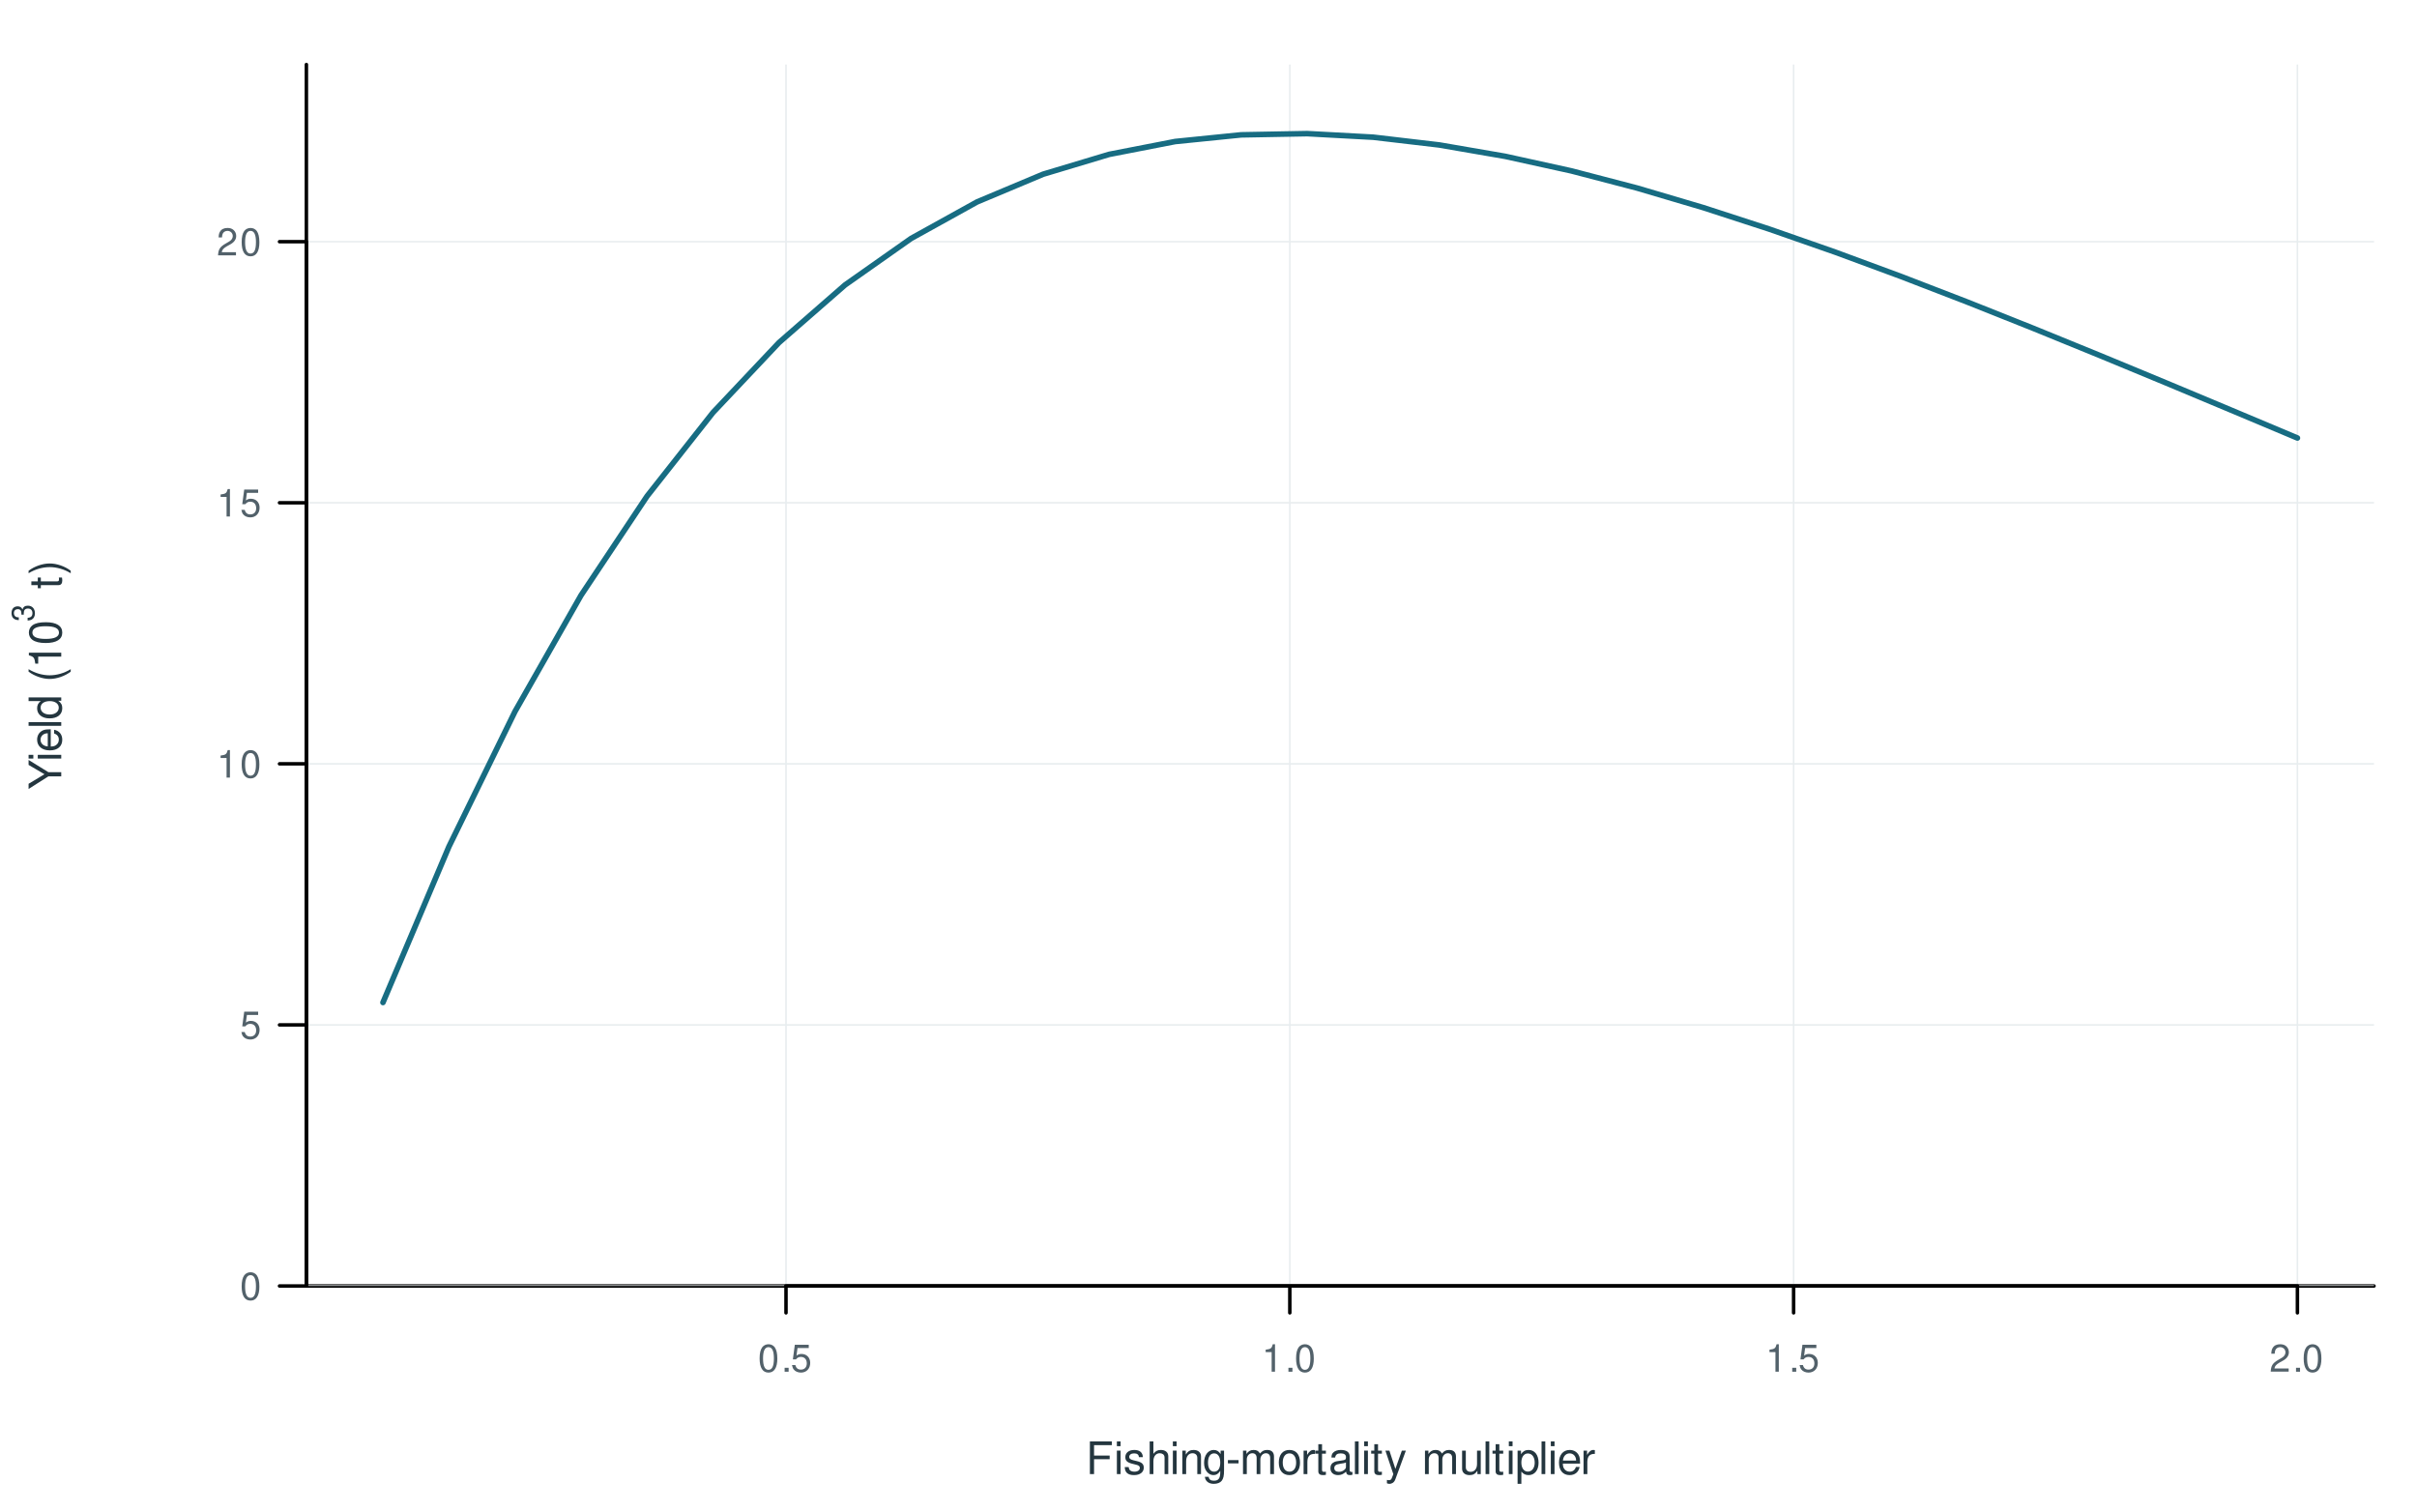
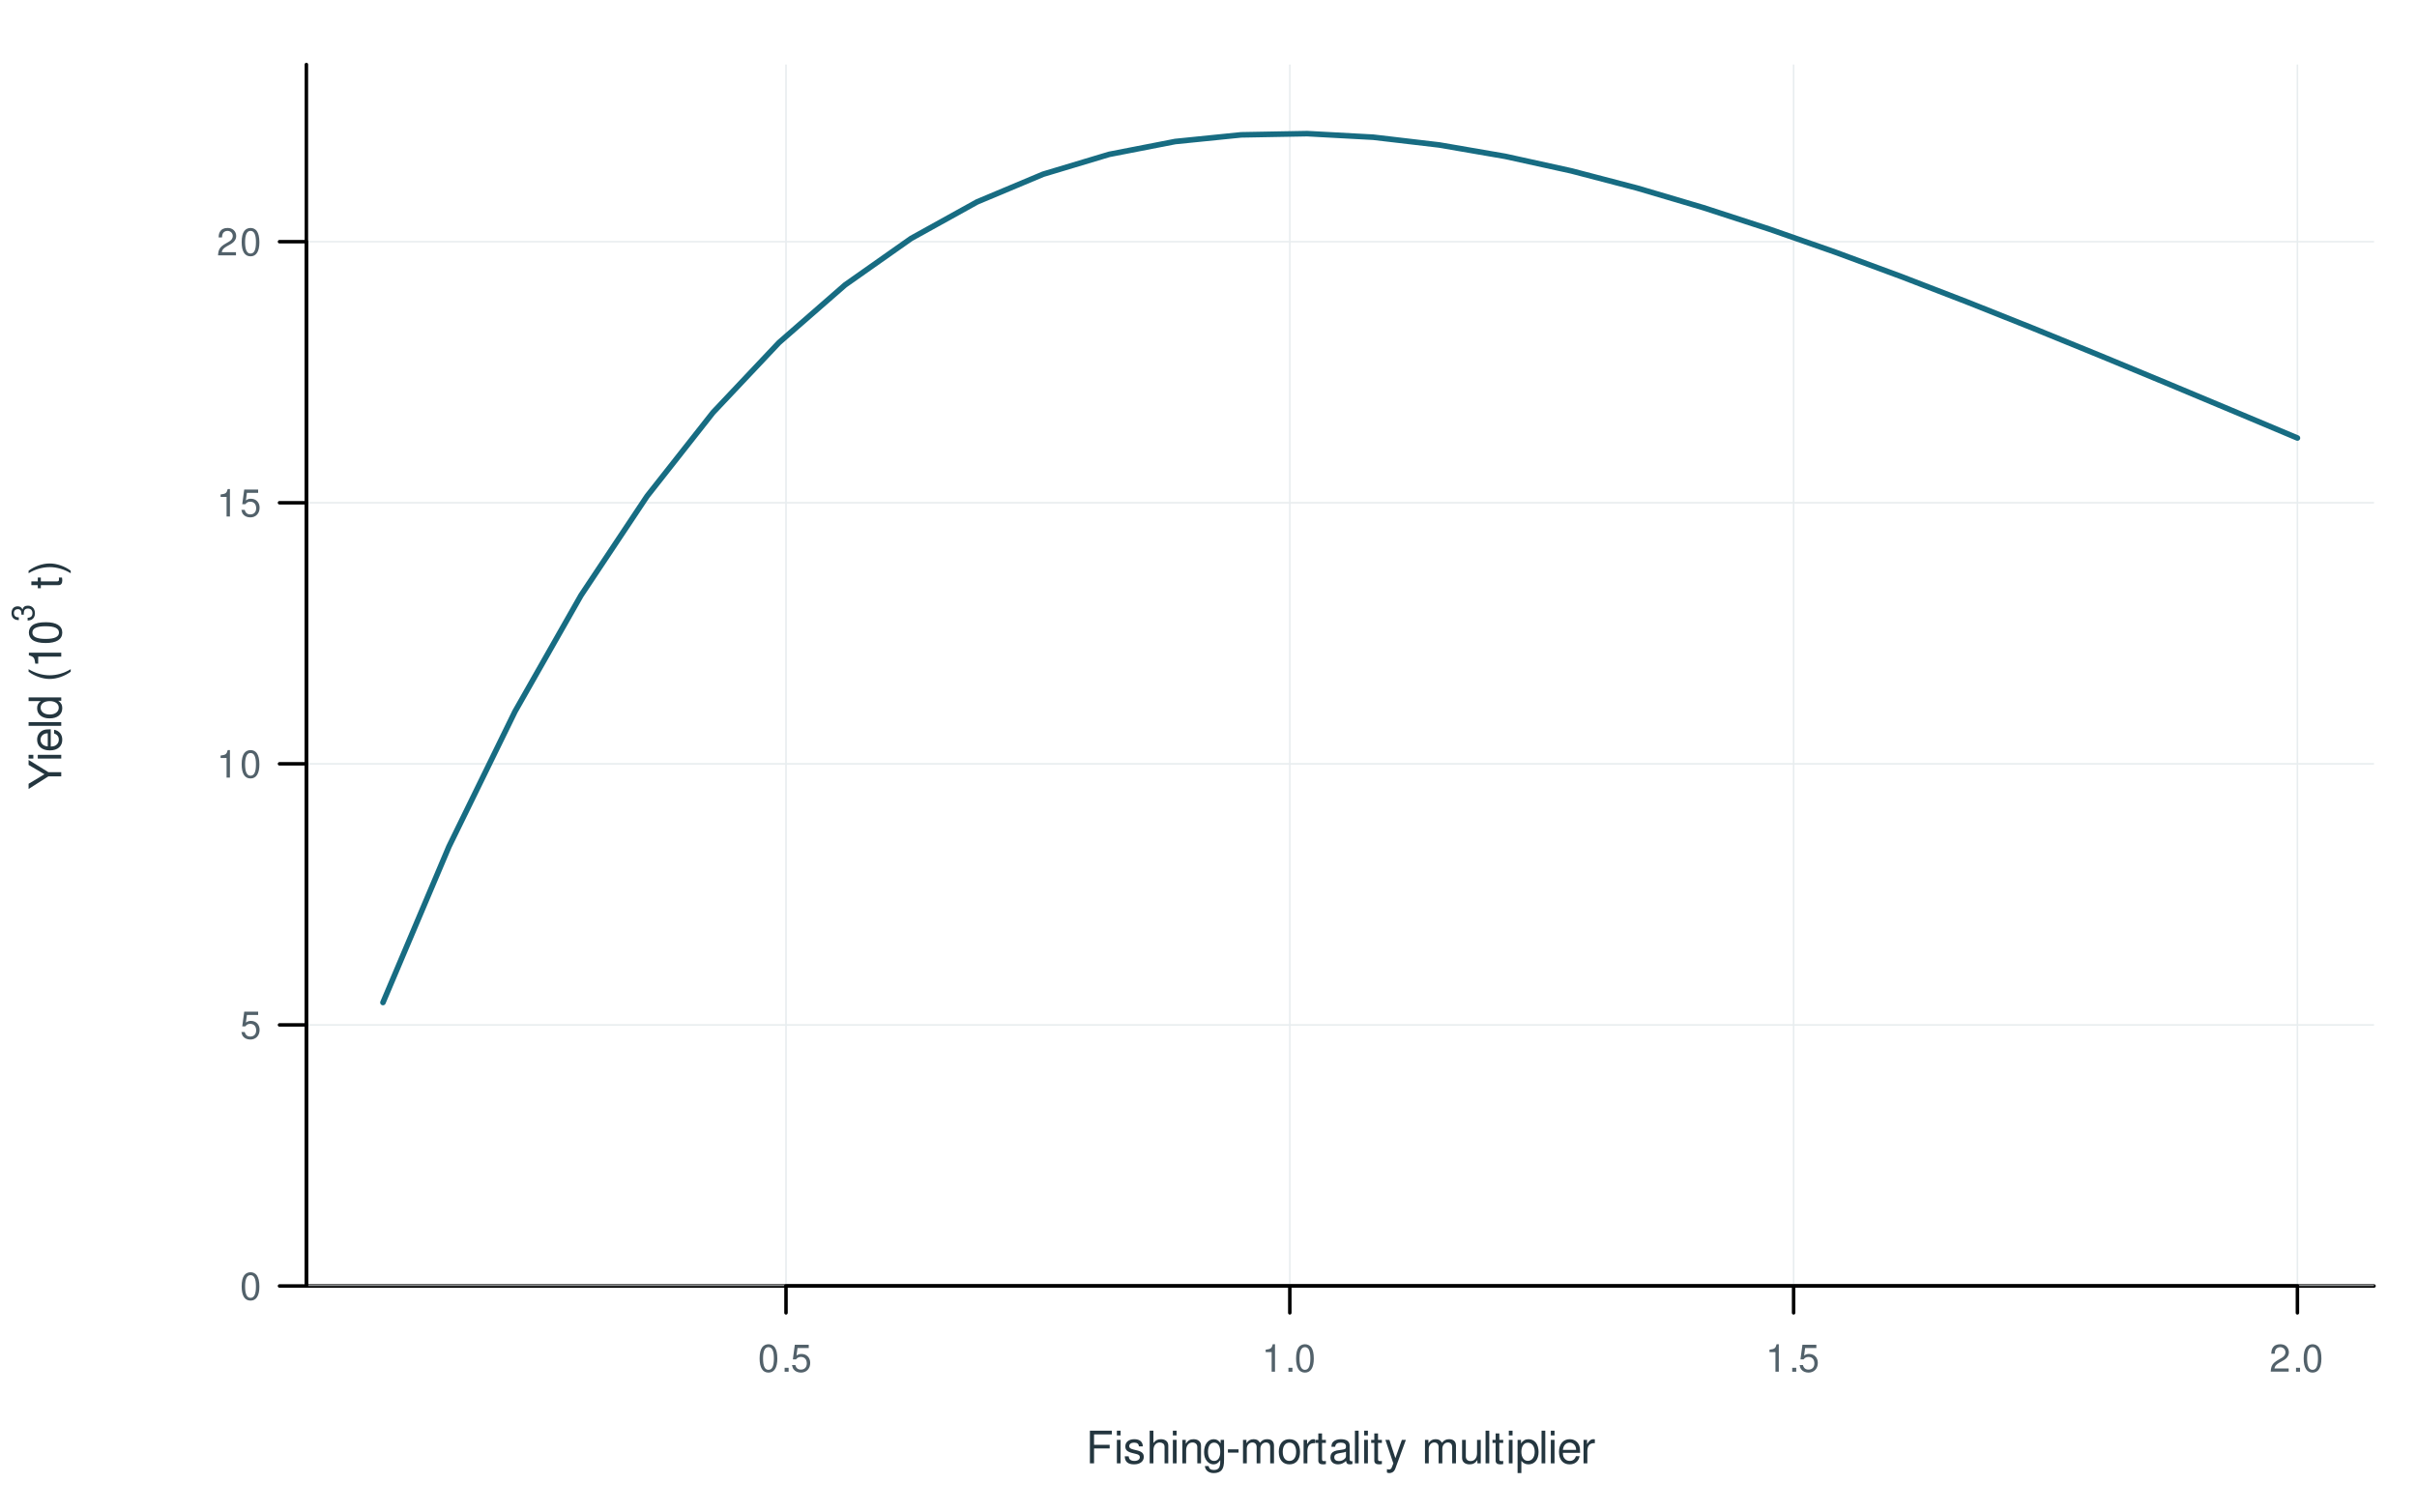
<svg xmlns="http://www.w3.org/2000/svg" xmlns:xlink="http://www.w3.org/1999/xlink" width="518pt" height="324pt" viewBox="0 0 518 324" version="1.1">
  <defs>
    <g>
      <symbol overflow="visible" id="glyph0-0">
        <path style="stroke:none;" d="" />
      </symbol>
      <symbol overflow="visible" id="glyph0-1">
        <path style="stroke:none;" d="M 2.25 -5.891 C 1.703 -5.891 1.219 -5.656 0.906 -5.25 C 0.531 -4.734 0.344 -3.953 0.344 -2.859 C 0.344 -0.859 1 0.188 2.25 0.188 C 3.469 0.188 4.141 -0.859 4.141 -2.812 C 4.141 -3.953 3.953 -4.719 3.578 -5.25 C 3.266 -5.656 2.797 -5.891 2.25 -5.891 Z M 2.25 -5.266 C 3.016 -5.266 3.406 -4.469 3.406 -2.875 C 3.406 -1.188 3.031 -0.406 2.234 -0.406 C 1.469 -0.406 1.078 -1.219 1.078 -2.844 C 1.078 -4.469 1.469 -5.266 2.25 -5.266 Z M 2.25 -5.266 " />
      </symbol>
      <symbol overflow="visible" id="glyph0-2">
        <path style="stroke:none;" d="M 1.562 -0.844 L 0.703 -0.844 L 0.703 0 L 1.562 0 Z M 1.562 -0.844 " />
      </symbol>
      <symbol overflow="visible" id="glyph0-3">
        <path style="stroke:none;" d="M 3.875 -5.781 L 0.891 -5.781 L 0.469 -2.641 L 1.125 -2.641 C 1.453 -3.031 1.734 -3.172 2.188 -3.172 C 2.969 -3.172 3.453 -2.641 3.453 -1.781 C 3.453 -0.953 2.969 -0.453 2.188 -0.453 C 1.562 -0.453 1.172 -0.766 1 -1.422 L 0.281 -1.422 C 0.391 -0.953 0.469 -0.719 0.641 -0.5 C 0.969 -0.062 1.547 0.188 2.203 0.188 C 3.375 0.188 4.188 -0.656 4.188 -1.891 C 4.188 -3.031 3.422 -3.812 2.312 -3.812 C 1.906 -3.812 1.578 -3.703 1.25 -3.453 L 1.469 -5.078 L 3.875 -5.078 Z M 3.875 -5.781 " />
      </symbol>
      <symbol overflow="visible" id="glyph0-4">
        <path style="stroke:none;" d="M 2.109 -4.203 L 2.109 0 L 2.828 0 L 2.828 -5.891 L 2.359 -5.891 C 2.109 -4.984 1.938 -4.875 0.828 -4.719 L 0.828 -4.203 Z M 2.109 -4.203 " />
      </symbol>
      <symbol overflow="visible" id="glyph0-5">
        <path style="stroke:none;" d="M 4.125 -0.703 L 1.078 -0.703 C 1.156 -1.203 1.422 -1.516 2.125 -1.938 L 2.938 -2.391 C 3.75 -2.844 4.172 -3.453 4.172 -4.172 C 4.172 -4.672 3.969 -5.125 3.625 -5.438 C 3.281 -5.75 2.859 -5.891 2.312 -5.891 C 1.578 -5.891 1.031 -5.641 0.719 -5.125 C 0.516 -4.828 0.422 -4.453 0.406 -3.859 L 1.125 -3.859 C 1.156 -4.25 1.203 -4.5 1.297 -4.688 C 1.484 -5.047 1.859 -5.266 2.297 -5.266 C 2.938 -5.266 3.438 -4.797 3.438 -4.156 C 3.438 -3.688 3.172 -3.281 2.656 -2.984 L 1.906 -2.547 C 0.688 -1.844 0.344 -1.297 0.281 -0.016 L 4.125 -0.016 Z M 4.125 -0.703 " />
      </symbol>
      <symbol overflow="visible" id="glyph1-0">
        <path style="stroke:none;" d="" />
      </symbol>
      <symbol overflow="visible" id="glyph1-1">
        <path style="stroke:none;" d="M 1.75 -3.188 L 5.094 -3.188 L 5.094 -3.969 L 1.75 -3.969 L 1.75 -6.203 L 5.562 -6.203 L 5.562 -7 L 0.859 -7 L 0.859 0 L 1.75 0 Z M 1.75 -3.188 " />
      </symbol>
      <symbol overflow="visible" id="glyph1-2">
        <path style="stroke:none;" d="M 1.438 -5.031 L 0.641 -5.031 L 0.641 0 L 1.438 0 Z M 1.438 -7 L 0.641 -7 L 0.641 -5.984 L 1.438 -5.984 Z M 1.438 -7 " />
      </symbol>
      <symbol overflow="visible" id="glyph1-3">
        <path style="stroke:none;" d="M 4.203 -3.625 C 4.188 -4.609 3.547 -5.172 2.375 -5.172 C 1.203 -5.172 0.453 -4.562 0.453 -3.641 C 0.453 -2.844 0.859 -2.469 2.047 -2.188 L 2.797 -2 C 3.344 -1.875 3.562 -1.672 3.562 -1.312 C 3.562 -0.828 3.094 -0.516 2.391 -0.516 C 1.969 -0.516 1.609 -0.641 1.406 -0.859 C 1.281 -1 1.219 -1.141 1.172 -1.5 L 0.328 -1.5 C 0.359 -0.328 1.016 0.219 2.328 0.219 C 3.594 0.219 4.406 -0.406 4.406 -1.375 C 4.406 -2.125 3.984 -2.531 2.984 -2.766 L 2.219 -2.953 C 1.562 -3.109 1.281 -3.312 1.281 -3.672 C 1.281 -4.141 1.703 -4.438 2.344 -4.438 C 3 -4.438 3.344 -4.156 3.359 -3.625 Z M 4.203 -3.625 " />
      </symbol>
      <symbol overflow="visible" id="glyph1-4">
        <path style="stroke:none;" d="M 0.672 -7 L 0.672 0 L 1.469 0 L 1.469 -2.766 C 1.469 -3.797 2 -4.469 2.828 -4.469 C 3.094 -4.469 3.344 -4.391 3.547 -4.25 C 3.766 -4.078 3.859 -3.844 3.859 -3.484 L 3.859 0 L 4.656 0 L 4.656 -3.797 C 4.656 -4.641 4.062 -5.172 3.078 -5.172 C 2.375 -5.172 1.938 -4.953 1.469 -4.344 L 1.469 -7 Z M 0.672 -7 " />
      </symbol>
      <symbol overflow="visible" id="glyph1-5">
        <path style="stroke:none;" d="M 0.672 -5.031 L 0.672 0 L 1.484 0 L 1.484 -2.766 C 1.484 -3.797 2.016 -4.469 2.844 -4.469 C 3.469 -4.469 3.875 -4.094 3.875 -3.484 L 3.875 0 L 4.672 0 L 4.672 -3.797 C 4.672 -4.641 4.047 -5.172 3.078 -5.172 C 2.328 -5.172 1.859 -4.891 1.406 -4.188 L 1.406 -5.031 Z M 0.672 -5.031 " />
      </symbol>
      <symbol overflow="visible" id="glyph1-6">
        <path style="stroke:none;" d="M 3.875 -5.031 L 3.875 -4.297 C 3.469 -4.906 3.031 -5.172 2.391 -5.172 C 1.188 -5.172 0.328 -4.031 0.328 -2.422 C 0.328 -1.578 0.531 -0.969 0.969 -0.453 C 1.344 -0.016 1.828 0.219 2.344 0.219 C 2.938 0.219 3.375 -0.047 3.797 -0.688 L 3.797 -0.422 C 3.797 0.922 3.422 1.422 2.422 1.422 C 1.75 1.422 1.391 1.156 1.312 0.578 L 0.5 0.578 C 0.578 1.5 1.312 2.094 2.406 2.094 C 3.141 2.094 3.766 1.859 4.094 1.453 C 4.469 0.984 4.609 0.359 4.609 -0.828 L 4.609 -5.031 Z M 2.469 -4.438 C 3.312 -4.438 3.797 -3.719 3.797 -2.453 C 3.797 -1.234 3.312 -0.516 2.469 -0.516 C 1.656 -0.516 1.172 -1.234 1.172 -2.469 C 1.172 -3.703 1.656 -4.438 2.469 -4.438 Z M 2.469 -4.438 " />
      </symbol>
      <symbol overflow="visible" id="glyph1-7">
        <path style="stroke:none;" d="M 2.719 -3 L 0.438 -3 L 0.438 -2.297 L 2.719 -2.297 Z M 2.719 -3 " />
      </symbol>
      <symbol overflow="visible" id="glyph1-8">
        <path style="stroke:none;" d="M 0.672 -5.031 L 0.672 0 L 1.484 0 L 1.484 -3.156 C 1.484 -3.891 2 -4.469 2.656 -4.469 C 3.25 -4.469 3.594 -4.109 3.594 -3.469 L 3.594 0 L 4.391 0 L 4.391 -3.156 C 4.391 -3.891 4.922 -4.469 5.578 -4.469 C 6.156 -4.469 6.5 -4.094 6.5 -3.469 L 6.5 0 L 7.312 0 L 7.312 -3.766 C 7.312 -4.672 6.797 -5.172 5.859 -5.172 C 5.188 -5.172 4.781 -4.969 4.312 -4.406 C 4.016 -4.938 3.609 -5.172 2.953 -5.172 C 2.281 -5.172 1.828 -4.922 1.406 -4.312 L 1.406 -5.031 Z M 0.672 -5.031 " />
      </symbol>
      <symbol overflow="visible" id="glyph1-9">
        <path style="stroke:none;" d="M 2.609 -5.172 C 1.188 -5.172 0.344 -4.156 0.344 -2.469 C 0.344 -0.781 1.188 0.219 2.625 0.219 C 4.031 0.219 4.891 -0.781 4.891 -2.438 C 4.891 -4.188 4.062 -5.172 2.609 -5.172 Z M 2.625 -4.438 C 3.516 -4.438 4.062 -3.688 4.062 -2.453 C 4.062 -1.25 3.5 -0.516 2.625 -0.516 C 1.734 -0.516 1.188 -1.25 1.188 -2.469 C 1.188 -3.688 1.734 -4.438 2.625 -4.438 Z M 2.625 -4.438 " />
      </symbol>
      <symbol overflow="visible" id="glyph1-10">
        <path style="stroke:none;" d="M 0.656 -5.031 L 0.656 0 L 1.469 0 L 1.469 -2.609 C 1.484 -3.812 1.969 -4.359 3.078 -4.328 L 3.078 -5.141 C 2.938 -5.156 2.875 -5.172 2.766 -5.172 C 2.25 -5.172 1.859 -4.859 1.406 -4.109 L 1.406 -5.031 Z M 0.656 -5.031 " />
      </symbol>
      <symbol overflow="visible" id="glyph1-11">
        <path style="stroke:none;" d="M 2.438 -5.031 L 1.609 -5.031 L 1.609 -6.406 L 0.812 -6.406 L 0.812 -5.031 L 0.141 -5.031 L 0.141 -4.375 L 0.812 -4.375 L 0.812 -0.578 C 0.812 -0.062 1.156 0.219 1.781 0.219 C 2 0.219 2.172 0.203 2.438 0.156 L 2.438 -0.516 C 2.328 -0.484 2.219 -0.484 2.047 -0.484 C 1.703 -0.484 1.609 -0.578 1.609 -0.938 L 1.609 -4.375 L 2.438 -4.375 Z M 2.438 -5.031 " />
      </symbol>
      <symbol overflow="visible" id="glyph1-12">
        <path style="stroke:none;" d="M 5.125 -0.469 C 5.047 -0.453 5.016 -0.453 4.953 -0.453 C 4.688 -0.453 4.531 -0.594 4.531 -0.844 L 4.531 -3.797 C 4.531 -4.688 3.875 -5.172 2.641 -5.172 C 1.906 -5.172 1.312 -4.953 0.969 -4.578 C 0.734 -4.328 0.641 -4.031 0.625 -3.547 L 1.422 -3.547 C 1.5 -4.156 1.859 -4.438 2.609 -4.438 C 3.344 -4.438 3.734 -4.156 3.734 -3.688 L 3.734 -3.469 C 3.719 -3.125 3.547 -3 2.891 -2.922 C 1.766 -2.766 1.594 -2.734 1.281 -2.609 C 0.703 -2.359 0.406 -1.922 0.406 -1.266 C 0.406 -0.359 1.031 0.219 2.047 0.219 C 2.688 0.219 3.188 0 3.766 -0.516 C 3.812 0 4.062 0.219 4.578 0.219 C 4.766 0.219 4.859 0.203 5.125 0.141 Z M 3.734 -1.578 C 3.734 -1.312 3.656 -1.156 3.422 -0.938 C 3.094 -0.641 2.703 -0.484 2.219 -0.484 C 1.609 -0.484 1.234 -0.781 1.234 -1.281 C 1.234 -1.812 1.578 -2.078 2.453 -2.203 C 3.297 -2.328 3.469 -2.359 3.734 -2.484 Z M 3.734 -1.578 " />
      </symbol>
      <symbol overflow="visible" id="glyph1-13">
        <path style="stroke:none;" d="M 1.453 -7 L 0.656 -7 L 0.656 0 L 1.453 0 Z M 1.453 -7 " />
      </symbol>
      <symbol overflow="visible" id="glyph1-14">
        <path style="stroke:none;" d="M 3.719 -5.031 L 2.328 -1.109 L 1.047 -5.031 L 0.188 -5.031 L 1.891 0.016 L 1.578 0.812 C 1.453 1.172 1.281 1.312 0.938 1.312 C 0.812 1.312 0.688 1.281 0.516 1.25 L 0.516 1.969 C 0.688 2.047 0.844 2.094 1.062 2.094 C 1.312 2.094 1.594 2 1.797 1.859 C 2.047 1.672 2.203 1.453 2.344 1.062 L 4.578 -5.031 Z M 3.719 -5.031 " />
      </symbol>
      <symbol overflow="visible" id="glyph1-15">
        <path style="stroke:none;" d="" />
      </symbol>
      <symbol overflow="visible" id="glyph1-16">
        <path style="stroke:none;" d="M 4.625 0 L 4.625 -5.031 L 3.828 -5.031 L 3.828 -2.172 C 3.828 -1.156 3.297 -0.484 2.453 -0.484 C 1.828 -0.484 1.422 -0.859 1.422 -1.469 L 1.422 -5.031 L 0.625 -5.031 L 0.625 -1.156 C 0.625 -0.312 1.25 0.219 2.219 0.219 C 2.969 0.219 3.438 -0.031 3.906 -0.703 L 3.906 0 Z M 4.625 0 " />
      </symbol>
      <symbol overflow="visible" id="glyph1-17">
        <path style="stroke:none;" d="M 0.516 2.094 L 1.328 2.094 L 1.328 -0.531 C 1.75 -0.016 2.219 0.219 2.875 0.219 C 4.172 0.219 5.016 -0.828 5.016 -2.422 C 5.016 -4.109 4.188 -5.172 2.859 -5.172 C 2.172 -5.172 1.625 -4.859 1.25 -4.266 L 1.25 -5.031 L 0.516 -5.031 Z M 2.719 -4.422 C 3.609 -4.422 4.188 -3.641 4.188 -2.453 C 4.188 -1.312 3.594 -0.531 2.719 -0.531 C 1.875 -0.531 1.328 -1.297 1.328 -2.469 C 1.328 -3.656 1.875 -4.422 2.719 -4.422 Z M 2.719 -4.422 " />
      </symbol>
      <symbol overflow="visible" id="glyph1-18">
        <path style="stroke:none;" d="M 4.922 -2.25 C 4.922 -3.016 4.859 -3.469 4.719 -3.844 C 4.391 -4.672 3.625 -5.172 2.688 -5.172 C 1.281 -5.172 0.391 -4.109 0.391 -2.453 C 0.391 -0.781 1.25 0.219 2.672 0.219 C 3.812 0.219 4.609 -0.438 4.812 -1.531 L 4.016 -1.531 C 3.797 -0.859 3.344 -0.516 2.703 -0.516 C 2.188 -0.516 1.75 -0.75 1.484 -1.172 C 1.297 -1.453 1.234 -1.75 1.219 -2.25 Z M 1.234 -2.891 C 1.312 -3.828 1.875 -4.438 2.672 -4.438 C 3.484 -4.438 4.062 -3.797 4.062 -2.891 Z M 1.234 -2.891 " />
      </symbol>
      <symbol overflow="visible" id="glyph2-0">
        <path style="stroke:none;" d="" />
      </symbol>
      <symbol overflow="visible" id="glyph2-1">
        <path style="stroke:none;" d="M -2.75 -3.719 L -7 -6.344 L -7 -5.281 L -3.594 -3.281 L -7 -1.234 L -7 -0.125 L -2.75 -2.828 L 0 -2.828 L 0 -3.719 Z M -2.75 -3.719 " />
      </symbol>
      <symbol overflow="visible" id="glyph2-2">
        <path style="stroke:none;" d="M -5.031 -1.438 L -5.031 -0.641 L 0 -0.641 L 0 -1.438 Z M -7 -1.438 L -7 -0.641 L -5.984 -0.641 L -5.984 -1.438 Z M -7 -1.438 " />
      </symbol>
      <symbol overflow="visible" id="glyph2-3">
        <path style="stroke:none;" d="M -2.25 -4.922 C -3.016 -4.922 -3.469 -4.859 -3.844 -4.719 C -4.672 -4.391 -5.172 -3.625 -5.172 -2.688 C -5.172 -1.281 -4.109 -0.391 -2.453 -0.391 C -0.781 -0.391 0.219 -1.25 0.219 -2.672 C 0.219 -3.812 -0.438 -4.609 -1.531 -4.812 L -1.531 -4.016 C -0.859 -3.797 -0.516 -3.344 -0.516 -2.703 C -0.516 -2.188 -0.75 -1.75 -1.172 -1.484 C -1.453 -1.297 -1.75 -1.234 -2.25 -1.219 Z M -2.891 -1.234 C -3.828 -1.312 -4.438 -1.875 -4.438 -2.672 C -4.438 -3.484 -3.797 -4.062 -2.891 -4.062 Z M -2.891 -1.234 " />
      </symbol>
      <symbol overflow="visible" id="glyph2-4">
        <path style="stroke:none;" d="M -7 -1.453 L -7 -0.656 L 0 -0.656 L 0 -1.453 Z M -7 -1.453 " />
      </symbol>
      <symbol overflow="visible" id="glyph2-5">
        <path style="stroke:none;" d="M -7 -4.75 L -7 -3.953 L -4.391 -3.953 C -4.906 -3.609 -5.172 -3.078 -5.172 -2.406 C -5.172 -1.109 -4.125 -0.25 -2.516 -0.25 C -0.828 -0.25 0.219 -1.078 0.219 -2.438 C 0.219 -3.125 -0.031 -3.609 -0.656 -4.031 L 0 -4.031 L 0 -4.75 Z M -4.422 -2.547 C -4.422 -3.406 -3.672 -3.953 -2.453 -3.953 C -1.297 -3.953 -0.531 -3.391 -0.531 -2.547 C -0.531 -1.672 -1.312 -1.078 -2.469 -1.078 C -3.641 -1.078 -4.422 -1.672 -4.422 -2.547 Z M -4.422 -2.547 " />
      </symbol>
      <symbol overflow="visible" id="glyph2-6">
        <path style="stroke:none;" d="" />
      </symbol>
      <symbol overflow="visible" id="glyph2-7">
        <path style="stroke:none;" d="M -7 -2.266 C -5.734 -1.312 -3.984 -0.703 -2.484 -0.703 C -0.969 -0.703 0.781 -1.312 2.031 -2.266 L 2.031 -2.797 C 0.656 -1.953 -0.953 -1.484 -2.484 -1.484 C -4.016 -1.484 -5.625 -1.953 -7 -2.797 Z M -7 -2.266 " />
      </symbol>
      <symbol overflow="visible" id="glyph2-8">
        <path style="stroke:none;" d="M -4.938 -2.484 L 0 -2.484 L 0 -3.328 L -6.938 -3.328 L -6.938 -2.766 C -5.875 -2.469 -5.734 -2.281 -5.562 -0.984 L -4.938 -0.984 Z M -4.938 -2.484 " />
      </symbol>
      <symbol overflow="visible" id="glyph2-9">
        <path style="stroke:none;" d="M -6.938 -2.641 C -6.938 -2 -6.656 -1.422 -6.172 -1.078 C -5.562 -0.641 -4.641 -0.406 -3.359 -0.406 C -1.016 -0.406 0.219 -1.188 0.219 -2.641 C 0.219 -4.078 -1.016 -4.859 -3.297 -4.859 C -4.641 -4.859 -5.547 -4.656 -6.172 -4.203 C -6.656 -3.844 -6.938 -3.281 -6.938 -2.641 Z M -6.188 -2.641 C -6.188 -3.547 -5.25 -4 -3.375 -4 C -1.406 -4 -0.484 -3.562 -0.484 -2.625 C -0.484 -1.734 -1.438 -1.281 -3.344 -1.281 C -5.25 -1.281 -6.188 -1.734 -6.188 -2.641 Z M -6.188 -2.641 " />
      </symbol>
      <symbol overflow="visible" id="glyph2-10">
        <path style="stroke:none;" d="M -5.031 -2.438 L -5.031 -1.609 L -6.406 -1.609 L -6.406 -0.812 L -5.031 -0.812 L -5.031 -0.141 L -4.375 -0.141 L -4.375 -0.812 L -0.578 -0.812 C -0.062 -0.812 0.219 -1.156 0.219 -1.781 C 0.219 -2 0.203 -2.172 0.156 -2.438 L -0.516 -2.438 C -0.484 -2.328 -0.484 -2.219 -0.484 -2.047 C -0.484 -1.703 -0.578 -1.609 -0.938 -1.609 L -4.375 -1.609 L -4.375 -2.438 Z M -5.031 -2.438 " />
      </symbol>
      <symbol overflow="visible" id="glyph2-11">
        <path style="stroke:none;" d="M 2.031 -0.891 C 0.781 -1.859 -0.969 -2.453 -2.469 -2.453 C -3.984 -2.453 -5.734 -1.859 -7 -0.891 L -7 -0.359 C -5.625 -1.203 -4.016 -1.672 -2.469 -1.672 C -0.953 -1.672 0.672 -1.203 2.031 -0.359 Z M 2.031 -0.891 " />
      </symbol>
      <symbol overflow="visible" id="glyph3-0">
        <path style="stroke:none;" d="" />
      </symbol>
      <symbol overflow="visible" id="glyph3-1">
        <path style="stroke:none;" d="M -2.234 -1.484 L -2.234 -1.812 C -2.234 -2.453 -1.938 -2.797 -1.344 -2.797 C -0.734 -2.797 -0.375 -2.422 -0.375 -1.812 C -0.375 -1.156 -0.703 -0.844 -1.406 -0.812 L -1.406 -0.219 C -1.016 -0.234 -0.766 -0.312 -0.547 -0.422 C -0.078 -0.672 0.156 -1.141 0.156 -1.781 C 0.156 -2.766 -0.438 -3.406 -1.359 -3.406 C -1.969 -3.406 -2.312 -3.172 -2.516 -2.594 C -2.688 -3.031 -3.031 -3.266 -3.516 -3.266 C -4.359 -3.266 -4.859 -2.719 -4.859 -1.812 C -4.859 -0.844 -4.312 -0.328 -3.297 -0.312 L -3.297 -0.906 C -3.594 -0.906 -3.75 -0.938 -3.906 -1.016 C -4.172 -1.156 -4.344 -1.438 -4.344 -1.812 C -4.344 -2.344 -4.031 -2.656 -3.5 -2.656 C -3.156 -2.656 -2.953 -2.531 -2.828 -2.266 C -2.766 -2.109 -2.734 -1.891 -2.734 -1.484 Z M -2.234 -1.484 " />
      </symbol>
    </g>
    <clipPath id="clip1">
      <path d="M 65.664 275 L 508.785 275 L 508.785 275.617 L 65.664 275.617 Z M 65.664 275 " />
    </clipPath>
    <clipPath id="clip2">
      <path d="M 65.664 219 L 508.785 219 L 508.785 220 L 65.664 220 Z M 65.664 219 " />
    </clipPath>
    <clipPath id="clip3">
      <path d="M 65.664 163 L 508.785 163 L 508.785 164 L 65.664 164 Z M 65.664 163 " />
    </clipPath>
    <clipPath id="clip4">
      <path d="M 65.664 107 L 508.785 107 L 508.785 108 L 65.664 108 Z M 65.664 107 " />
    </clipPath>
    <clipPath id="clip5">
      <path d="M 65.664 51 L 508.785 51 L 508.785 52 L 65.664 52 Z M 65.664 51 " />
    </clipPath>
    <clipPath id="clip6">
      <path d="M 168 13.824 L 169 13.824 L 169 275.617 L 168 275.617 Z M 168 13.824 " />
    </clipPath>
    <clipPath id="clip7">
      <path d="M 276 13.824 L 277 13.824 L 277 275.617 L 276 275.617 Z M 276 13.824 " />
    </clipPath>
    <clipPath id="clip8">
      <path d="M 384 13.824 L 385 13.824 L 385 275.617 L 384 275.617 Z M 384 13.824 " />
    </clipPath>
    <clipPath id="clip9">
      <path d="M 492 13.824 L 493 13.824 L 493 275.617 L 492 275.617 Z M 492 13.824 " />
    </clipPath>
  </defs>
-   <g id="surface2564">
+   <g id="surface2454">
    <rect x="0" y="0" width="518" height="324" style="fill:rgb(100%,100%,100%);fill-opacity:1;stroke:none;" />
    <path style="fill:none;stroke-width:0.75;stroke-linecap:round;stroke-linejoin:round;stroke:rgb(0%,0%,0%);stroke-opacity:1;stroke-miterlimit:10;" d="M 65.664 13.824 L 65.664 275.617 L 508.785 275.617 " />
    <g clip-path="url(#clip1)" clip-rule="nonzero">
      <path style="fill:none;stroke-width:0.338;stroke-linecap:round;stroke-linejoin:round;stroke:rgb(90.98%,92.941%,93.725%);stroke-opacity:1;stroke-miterlimit:10;" d="M 65.664 275.617 L 508.785 275.617 " />
    </g>
    <g clip-path="url(#clip2)" clip-rule="nonzero">
      <path style="fill:none;stroke-width:0.338;stroke-linecap:round;stroke-linejoin:round;stroke:rgb(90.98%,92.941%,93.725%);stroke-opacity:1;stroke-miterlimit:10;" d="M 65.664 219.664 L 508.785 219.664 " />
    </g>
    <g clip-path="url(#clip3)" clip-rule="nonzero">
      <path style="fill:none;stroke-width:0.338;stroke-linecap:round;stroke-linejoin:round;stroke:rgb(90.98%,92.941%,93.725%);stroke-opacity:1;stroke-miterlimit:10;" d="M 65.664 163.707 L 508.785 163.707 " />
    </g>
    <g clip-path="url(#clip4)" clip-rule="nonzero">
      <path style="fill:none;stroke-width:0.338;stroke-linecap:round;stroke-linejoin:round;stroke:rgb(90.98%,92.941%,93.725%);stroke-opacity:1;stroke-miterlimit:10;" d="M 65.664 107.754 L 508.785 107.754 " />
    </g>
    <g clip-path="url(#clip5)" clip-rule="nonzero">
      <path style="fill:none;stroke-width:0.338;stroke-linecap:round;stroke-linejoin:round;stroke:rgb(90.98%,92.941%,93.725%);stroke-opacity:1;stroke-miterlimit:10;" d="M 65.664 51.801 L 508.785 51.801 " />
    </g>
    <g clip-path="url(#clip6)" clip-rule="nonzero">
      <path style="fill:none;stroke-width:0.338;stroke-linecap:round;stroke-linejoin:round;stroke:rgb(90.98%,92.941%,93.725%);stroke-opacity:1;stroke-miterlimit:10;" d="M 168.453 275.617 L 168.453 13.824 " />
    </g>
    <g clip-path="url(#clip7)" clip-rule="nonzero">
      <path style="fill:none;stroke-width:0.338;stroke-linecap:round;stroke-linejoin:round;stroke:rgb(90.98%,92.941%,93.725%);stroke-opacity:1;stroke-miterlimit:10;" d="M 276.426 275.617 L 276.426 13.824 " />
    </g>
    <g clip-path="url(#clip8)" clip-rule="nonzero">
      <path style="fill:none;stroke-width:0.338;stroke-linecap:round;stroke-linejoin:round;stroke:rgb(90.98%,92.941%,93.725%);stroke-opacity:1;stroke-miterlimit:10;" d="M 384.398 275.617 L 384.398 13.824 " />
    </g>
    <g clip-path="url(#clip9)" clip-rule="nonzero">
      <path style="fill:none;stroke-width:0.338;stroke-linecap:round;stroke-linejoin:round;stroke:rgb(90.98%,92.941%,93.725%);stroke-opacity:1;stroke-miterlimit:10;" d="M 492.371 275.617 L 492.371 13.824 " />
    </g>
    <path style="fill:none;stroke-width:0.75;stroke-linecap:round;stroke-linejoin:round;stroke:rgb(0%,0%,0%);stroke-opacity:1;stroke-miterlimit:10;" d="M 168.453 275.617 L 492.371 275.617 " />
    <path style="fill:none;stroke-width:0.75;stroke-linecap:round;stroke-linejoin:round;stroke:rgb(0%,0%,0%);stroke-opacity:1;stroke-miterlimit:10;" d="M 168.453 275.617 L 168.453 281.375 " />
    <path style="fill:none;stroke-width:0.75;stroke-linecap:round;stroke-linejoin:round;stroke:rgb(0%,0%,0%);stroke-opacity:1;stroke-miterlimit:10;" d="M 276.426 275.617 L 276.426 281.375 " />
    <path style="fill:none;stroke-width:0.75;stroke-linecap:round;stroke-linejoin:round;stroke:rgb(0%,0%,0%);stroke-opacity:1;stroke-miterlimit:10;" d="M 384.398 275.617 L 384.398 281.375 " />
    <path style="fill:none;stroke-width:0.75;stroke-linecap:round;stroke-linejoin:round;stroke:rgb(0%,0%,0%);stroke-opacity:1;stroke-miterlimit:10;" d="M 492.371 275.617 L 492.371 281.375 " />
    <g style="fill:rgb(32.157%,38.039%,41.569%);fill-opacity:1;">
      <use xlink:href="#glyph0-1" x="162.453" y="293.995" />
      <use xlink:href="#glyph0-2" x="167.453" y="293.995" />
      <use xlink:href="#glyph0-3" x="169.453" y="293.995" />
    </g>
    <g style="fill:rgb(32.157%,38.039%,41.569%);fill-opacity:1;">
      <use xlink:href="#glyph0-4" x="270.426" y="293.995" />
      <use xlink:href="#glyph0-2" x="275.426" y="293.995" />
      <use xlink:href="#glyph0-1" x="277.426" y="293.995" />
    </g>
    <g style="fill:rgb(32.157%,38.039%,41.569%);fill-opacity:1;">
      <use xlink:href="#glyph0-4" x="378.398" y="293.995" />
      <use xlink:href="#glyph0-2" x="383.398" y="293.995" />
      <use xlink:href="#glyph0-3" x="385.398" y="293.995" />
    </g>
    <g style="fill:rgb(32.157%,38.039%,41.569%);fill-opacity:1;">
      <use xlink:href="#glyph0-5" x="486.371" y="293.995" />
      <use xlink:href="#glyph0-2" x="491.371" y="293.995" />
      <use xlink:href="#glyph0-1" x="493.371" y="293.995" />
    </g>
    <path style="fill:none;stroke-width:0.75;stroke-linecap:round;stroke-linejoin:round;stroke:rgb(0%,0%,0%);stroke-opacity:1;stroke-miterlimit:10;" d="M 65.664 275.617 L 65.664 51.801 " />
    <path style="fill:none;stroke-width:0.75;stroke-linecap:round;stroke-linejoin:round;stroke:rgb(0%,0%,0%);stroke-opacity:1;stroke-miterlimit:10;" d="M 65.664 275.617 L 59.902 275.617 " />
    <path style="fill:none;stroke-width:0.75;stroke-linecap:round;stroke-linejoin:round;stroke:rgb(0%,0%,0%);stroke-opacity:1;stroke-miterlimit:10;" d="M 65.664 219.664 L 59.902 219.664 " />
    <path style="fill:none;stroke-width:0.75;stroke-linecap:round;stroke-linejoin:round;stroke:rgb(0%,0%,0%);stroke-opacity:1;stroke-miterlimit:10;" d="M 65.664 163.707 L 59.902 163.707 " />
    <path style="fill:none;stroke-width:0.75;stroke-linecap:round;stroke-linejoin:round;stroke:rgb(0%,0%,0%);stroke-opacity:1;stroke-miterlimit:10;" d="M 65.664 107.754 L 59.902 107.754 " />
    <path style="fill:none;stroke-width:0.75;stroke-linecap:round;stroke-linejoin:round;stroke:rgb(0%,0%,0%);stroke-opacity:1;stroke-miterlimit:10;" d="M 65.664 51.801 L 59.902 51.801 " />
    <g style="fill:rgb(32.157%,38.039%,41.569%);fill-opacity:1;">
      <use xlink:href="#glyph0-1" x="51.449" y="278.565" />
    </g>
    <g style="fill:rgb(32.157%,38.039%,41.569%);fill-opacity:1;">
      <use xlink:href="#glyph0-3" x="51.449" y="222.612" />
    </g>
    <g style="fill:rgb(32.157%,38.039%,41.569%);fill-opacity:1;">
      <use xlink:href="#glyph0-4" x="46.449" y="166.655" />
      <use xlink:href="#glyph0-1" x="51.449" y="166.655" />
    </g>
    <g style="fill:rgb(32.157%,38.039%,41.569%);fill-opacity:1;">
      <use xlink:href="#glyph0-4" x="46.449" y="110.702" />
      <use xlink:href="#glyph0-3" x="51.449" y="110.702" />
    </g>
    <g style="fill:rgb(32.157%,38.039%,41.569%);fill-opacity:1;">
      <use xlink:href="#glyph0-5" x="46.449" y="54.749" />
      <use xlink:href="#glyph0-1" x="51.449" y="54.749" />
    </g>
    <g style="fill:rgb(14.118%,21.176%,24.706%);fill-opacity:1;">
-       <use xlink:href="#glyph1-1" x="232.723" y="315.935" />
-       <use xlink:href="#glyph1-2" x="238.723" y="315.935" />
-       <use xlink:href="#glyph1-3" x="240.723" y="315.935" />
-       <use xlink:href="#glyph1-4" x="245.723" y="315.935" />
-       <use xlink:href="#glyph1-2" x="250.723" y="315.935" />
-       <use xlink:href="#glyph1-5" x="252.723" y="315.935" />
-       <use xlink:href="#glyph1-6" x="257.723" y="315.935" />
-       <use xlink:href="#glyph1-7" x="262.723" y="315.935" />
-       <use xlink:href="#glyph1-8" x="265.723" y="315.935" />
-       <use xlink:href="#glyph1-9" x="273.723" y="315.935" />
-       <use xlink:href="#glyph1-10" x="278.723" y="315.935" />
-       <use xlink:href="#glyph1-11" x="281.723" y="315.935" />
-       <use xlink:href="#glyph1-12" x="284.723" y="315.935" />
-       <use xlink:href="#glyph1-13" x="289.723" y="315.935" />
-       <use xlink:href="#glyph1-2" x="291.723" y="315.935" />
-       <use xlink:href="#glyph1-11" x="293.723" y="315.935" />
-       <use xlink:href="#glyph1-14" x="296.723" y="315.935" />
-       <use xlink:href="#glyph1-15" x="301.723" y="315.935" />
-       <use xlink:href="#glyph1-8" x="304.723" y="315.935" />
-       <use xlink:href="#glyph1-16" x="312.723" y="315.935" />
-       <use xlink:href="#glyph1-13" x="317.723" y="315.935" />
-       <use xlink:href="#glyph1-11" x="319.723" y="315.935" />
-       <use xlink:href="#glyph1-2" x="322.723" y="315.935" />
-       <use xlink:href="#glyph1-17" x="324.723" y="315.935" />
-       <use xlink:href="#glyph1-13" x="329.723" y="315.935" />
-       <use xlink:href="#glyph1-2" x="331.723" y="315.935" />
-       <use xlink:href="#glyph1-18" x="333.723" y="315.935" />
-       <use xlink:href="#glyph1-10" x="338.723" y="315.935" />
+       <use xlink:href="#glyph1-1" x="232.723" y="313.63" />
+       <use xlink:href="#glyph1-2" x="238.723" y="313.63" />
+       <use xlink:href="#glyph1-3" x="240.723" y="313.63" />
+       <use xlink:href="#glyph1-4" x="245.723" y="313.63" />
+       <use xlink:href="#glyph1-2" x="250.723" y="313.63" />
+       <use xlink:href="#glyph1-5" x="252.723" y="313.63" />
+       <use xlink:href="#glyph1-6" x="257.723" y="313.63" />
+       <use xlink:href="#glyph1-7" x="262.723" y="313.63" />
+       <use xlink:href="#glyph1-8" x="265.723" y="313.63" />
+       <use xlink:href="#glyph1-9" x="273.723" y="313.63" />
+       <use xlink:href="#glyph1-10" x="278.723" y="313.63" />
+       <use xlink:href="#glyph1-11" x="281.723" y="313.63" />
+       <use xlink:href="#glyph1-12" x="284.723" y="313.63" />
+       <use xlink:href="#glyph1-13" x="289.723" y="313.63" />
+       <use xlink:href="#glyph1-2" x="291.723" y="313.63" />
+       <use xlink:href="#glyph1-11" x="293.723" y="313.63" />
+       <use xlink:href="#glyph1-14" x="296.723" y="313.63" />
+       <use xlink:href="#glyph1-15" x="301.723" y="313.63" />
+       <use xlink:href="#glyph1-8" x="304.723" y="313.63" />
+       <use xlink:href="#glyph1-16" x="312.723" y="313.63" />
+       <use xlink:href="#glyph1-13" x="317.723" y="313.63" />
+       <use xlink:href="#glyph1-11" x="319.723" y="313.63" />
+       <use xlink:href="#glyph1-2" x="322.723" y="313.63" />
+       <use xlink:href="#glyph1-17" x="324.723" y="313.63" />
+       <use xlink:href="#glyph1-13" x="329.723" y="313.63" />
+       <use xlink:href="#glyph1-2" x="331.723" y="313.63" />
+       <use xlink:href="#glyph1-18" x="333.723" y="313.63" />
+       <use xlink:href="#glyph1-10" x="338.723" y="313.63" />
    </g>
    <g style="fill:rgb(14.118%,21.176%,24.706%);fill-opacity:1;">
      <use xlink:href="#glyph2-1" x="13.126" y="169.219" />
      <use xlink:href="#glyph2-2" x="13.126" y="163.219" />
      <use xlink:href="#glyph2-3" x="13.126" y="161.219" />
      <use xlink:href="#glyph2-4" x="13.126" y="156.219" />
      <use xlink:href="#glyph2-5" x="13.126" y="154.219" />
      <use xlink:href="#glyph2-6" x="13.126" y="149.219" />
      <use xlink:href="#glyph2-7" x="13.126" y="146.219" />
    </g>
    <g style="fill:rgb(14.118%,21.176%,24.706%);fill-opacity:1;">
      <use xlink:href="#glyph2-8" x="13.126" y="143.219" />
      <use xlink:href="#glyph2-9" x="13.126" y="138.219" />
    </g>
    <g style="fill:rgb(14.118%,21.176%,24.706%);fill-opacity:1;">
      <use xlink:href="#glyph3-1" x="7.328" y="133.219" />
    </g>
    <g style="fill:rgb(14.118%,21.176%,24.706%);fill-opacity:1;">
      <use xlink:href="#glyph2-6" x="13.126" y="129.219" />
      <use xlink:href="#glyph2-10" x="13.126" y="126.219" />
      <use xlink:href="#glyph2-11" x="13.126" y="123.219" />
    </g>
    <path style="fill:none;stroke-width:1.2;stroke-linecap:round;stroke-linejoin:round;stroke:rgb(9.02%,42.353%,50.98%);stroke-opacity:1;stroke-miterlimit:10;" d="M 82.074 214.863 L 96.223 181.434 L 110.371 152.492 L 124.52 127.598 L 138.668 106.355 L 152.816 88.402 L 166.965 73.41 L 181.113 61.07 L 195.262 51.109 L 209.41 43.273 L 223.559 37.336 L 237.707 33.086 L 251.855 30.332 L 266 28.902 L 280.148 28.641 L 294.297 29.406 L 308.445 31.066 L 322.594 33.508 L 336.742 36.621 L 350.891 40.316 L 365.039 44.5 L 379.188 49.102 L 393.336 54.047 L 407.484 59.277 L 421.633 64.738 L 435.781 70.375 L 449.926 76.145 L 464.074 82.004 L 478.223 87.926 L 492.371 93.875 " />
  </g>
</svg>
